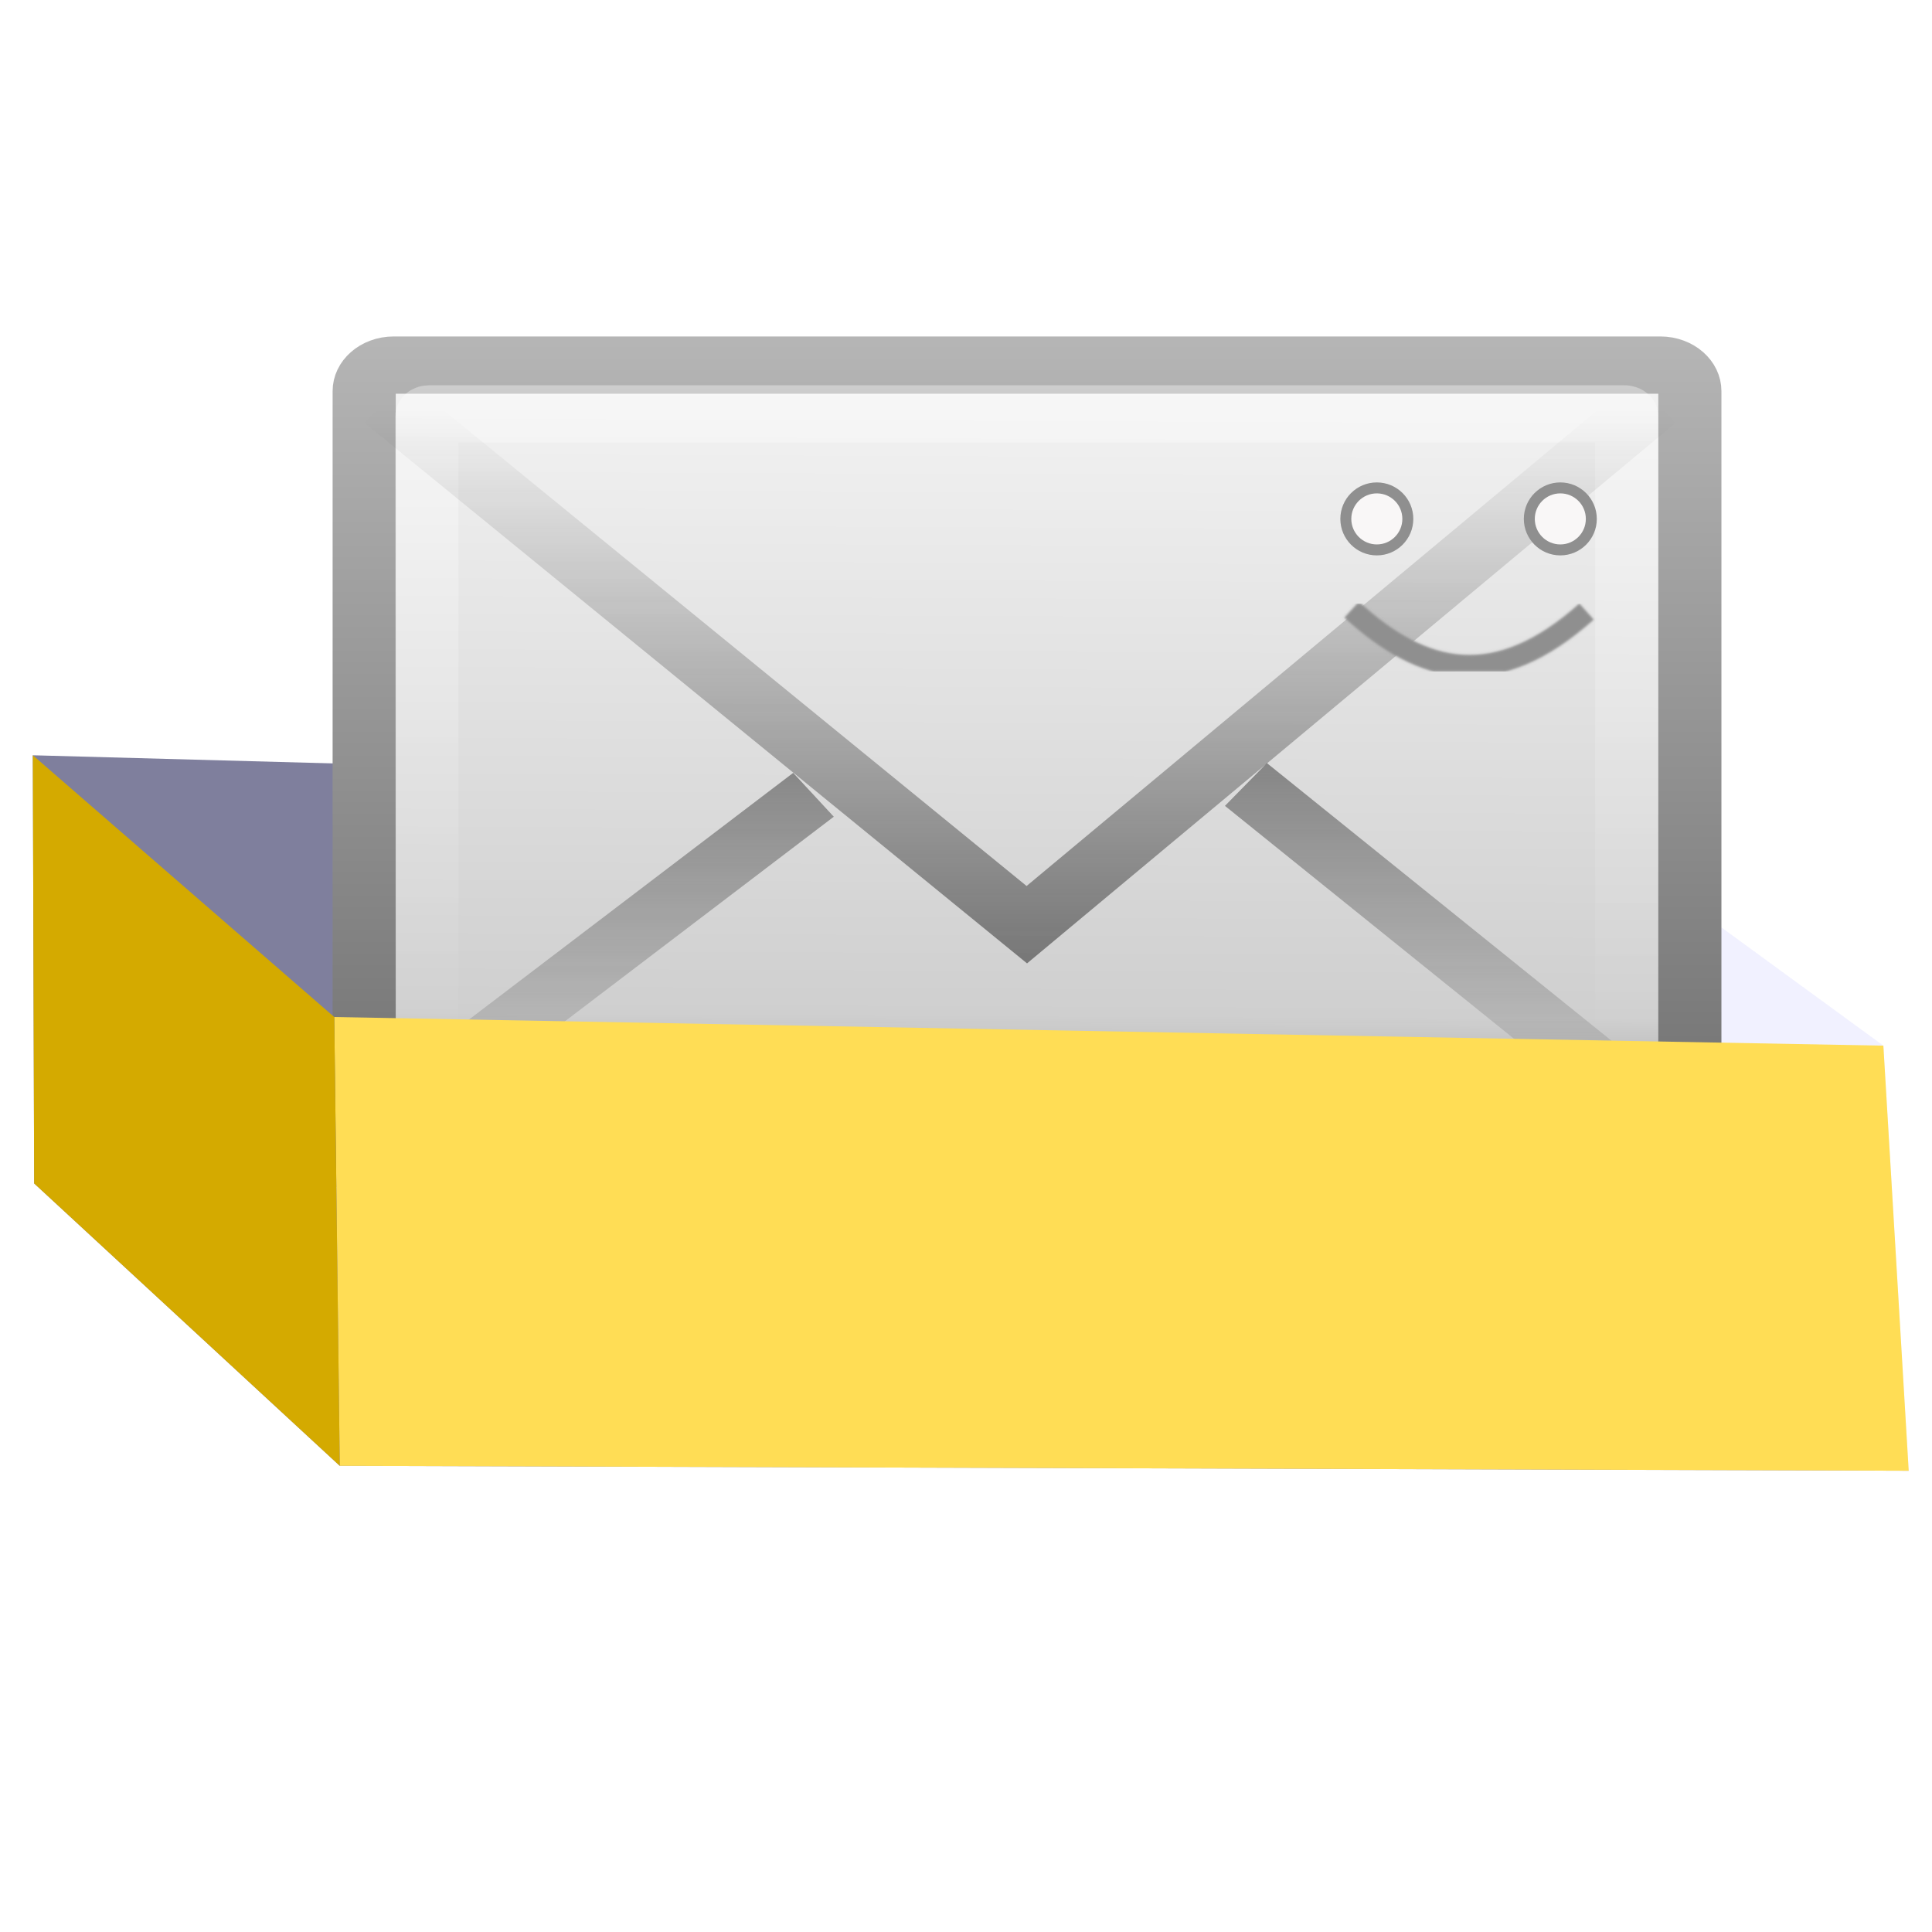
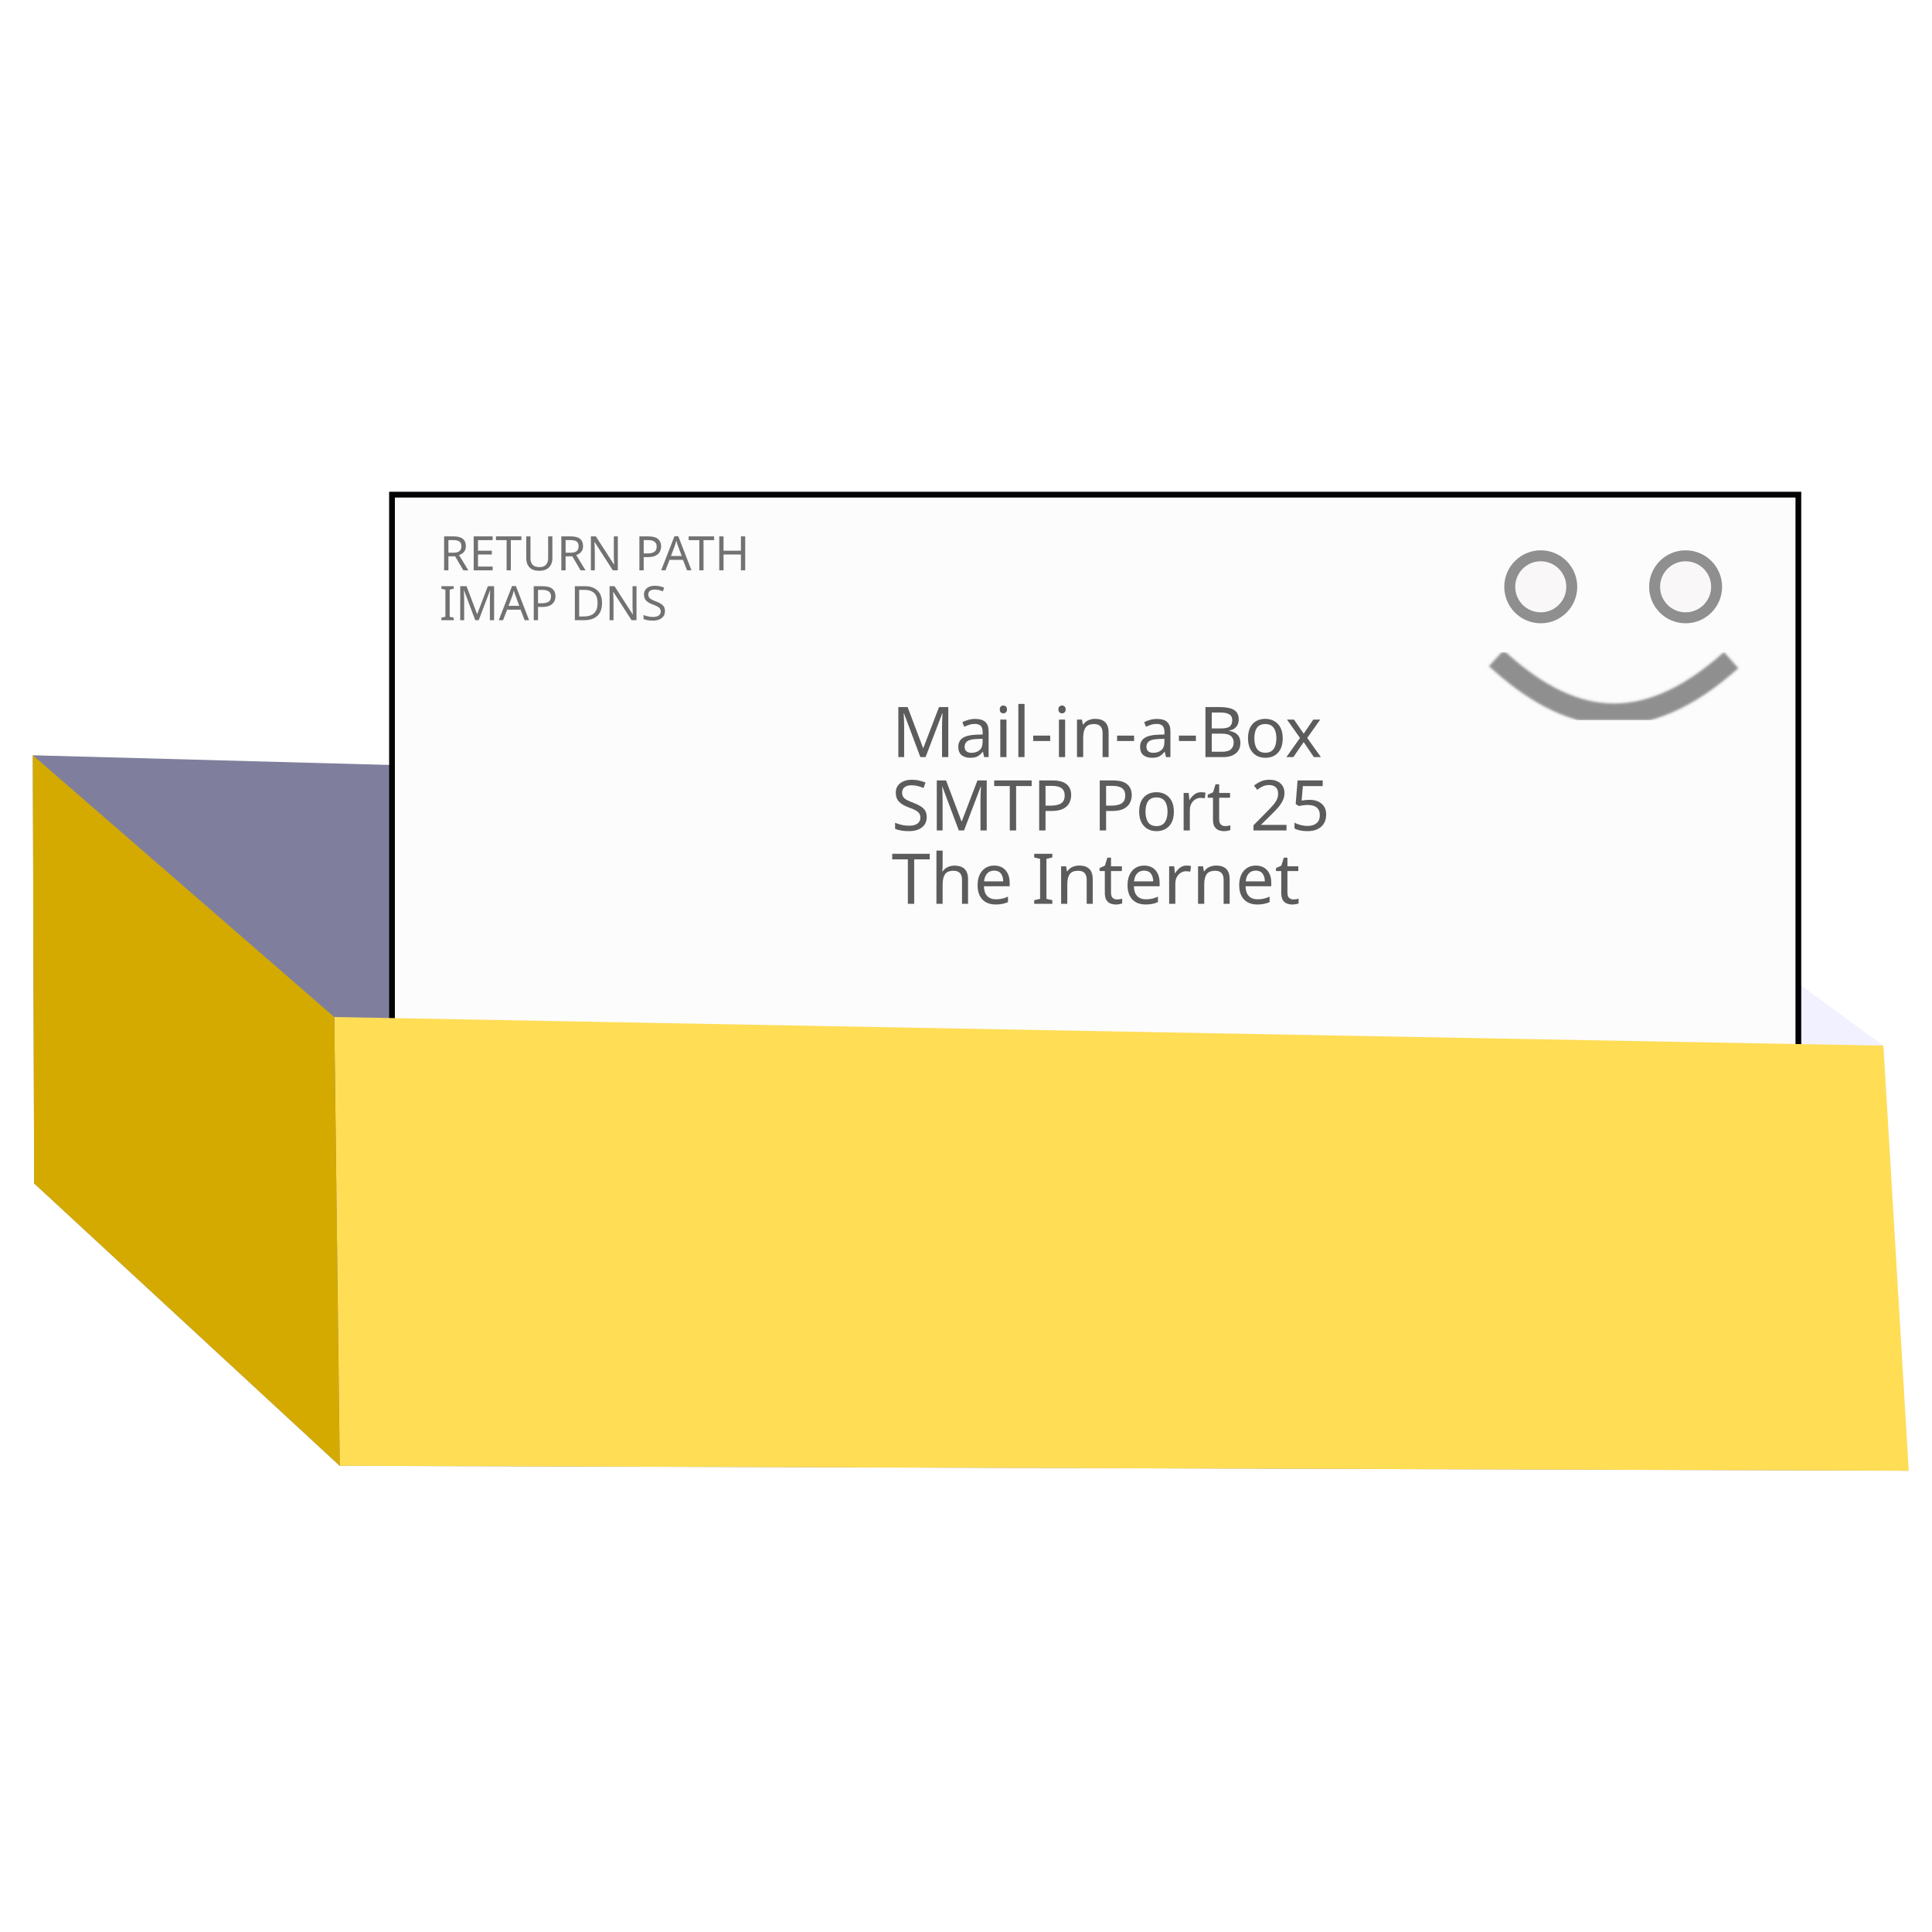
- <svg xmlns="http://www.w3.org/2000/svg" xmlns:xlink="http://www.w3.org/1999/xlink" width="400" height="400" id="svg2" version="1.1">
+ <svg xmlns="http://www.w3.org/2000/svg" width="400" height="400" id="svg2" version="1.1">
  <defs id="defs4">
    <linearGradient x1="22.489" y1="27.182" gradientTransform="matrix(0.0012124,-0.37049,-0.36175,-0.0011838,26.803,15.353)" x2="3.595" gradientUnits="userSpaceOnUse" y2="27.182" id="linearGradient2641">
      <stop offset="0" style="stop-color:#fff" id="stop4224-8" />
      <stop offset="1" style="stop-color:#fff;stop-opacity:0" id="stop4226-8" />
    </linearGradient>
    <linearGradient x1="3.376" y1="12.861" gradientTransform="matrix(-0.0010454,0.31945,-0.31335,-0.0010254,24.835,-1.0717)" x2="47.225" gradientUnits="userSpaceOnUse" y2="12.162" id="linearGradient2644">
      <stop offset="0" style="stop-color:#ecb56c" id="stop3313" />
      <stop offset=".824" style="stop-color:#e86225" id="stop3315" />
      <stop offset="1" style="stop-color:#b07c0b;stop-opacity:0" id="stop3317" />
    </linearGradient>
    <linearGradient x1="23.002" y1="19.07" gradientTransform="matrix(0.0032724,-0.99999,0.99999,0.0032724,-0.054776,22.933)" x2="9" gradientUnits="userSpaceOnUse" y2="19" id="linearGradient2646">
      <stop offset="0" style="stop-color:#cc7032" id="stop3305" />
      <stop offset=".827" style="stop-color:#bb2d13" id="stop3307" />
      <stop offset="1" style="stop-color:#a87300;stop-opacity:0" id="stop3309" />
    </linearGradient>
    <linearGradient x1="23.929" y1="30.773" gradientTransform="matrix(0.46573,0,0,0.4851,0.82217,-3.1019)" x2="23.929" gradientUnits="userSpaceOnUse" y2="45.531" id="linearGradient2676">
      <stop offset="0" style="stop-color:#1e1e1e" id="stop4120-6" />
      <stop offset="1" style="stop-color:#1e1e1e;stop-opacity:0" id="stop4122-2" />
    </linearGradient>
    <linearGradient x1="23.904" y1="35.75" gradientTransform="matrix(0.46574,0,0,0.48509,0.82236,-1.4684)" x2="23.904" gradientUnits="userSpaceOnUse" y2="16.007" id="linearGradient2679">
      <stop offset="0" style="stop-color:#1e1e1e" id="stop4120" />
      <stop offset="1" style="stop-color:#1e1e1e;stop-opacity:0" id="stop4122" />
    </linearGradient>
    <linearGradient x1="25.577" y1="15" gradientTransform="matrix(0.44186,0,0,0.46429,1.3954,-2.6964)" x2="25.577" gradientUnits="userSpaceOnUse" y2="44.001" id="linearGradient2682">
      <stop offset="0" style="stop-color:#fff" id="stop4102" />
      <stop offset="1" style="stop-color:#fff;stop-opacity:0" id="stop4104" />
    </linearGradient>
    <linearGradient x1="20.053" y1="8.163" gradientTransform="matrix(0.46667,0,0,0.45455,0.80002,-1.7273)" x2="19.875" gradientUnits="userSpaceOnUse" y2="45.6" id="linearGradient2685">
      <stop offset="0" style="stop-color:#fff" id="stop4498" />
      <stop offset=".874" style="stop-color:#cfcfcf" id="stop4502" />
      <stop offset="1" style="stop-color:#999" id="stop4504" />
    </linearGradient>
    <linearGradient x1="28.103" y1="45" gradientTransform="matrix(0.46667,0,0,0.50064,0.80002,-3.7786)" x2="28.103" gradientUnits="userSpaceOnUse" y2="14.038" id="linearGradient2687">
      <stop offset="0" style="stop-color:#727272" id="stop4108" />
      <stop offset="1" style="stop-color:#bebebe" id="stop4110" />
    </linearGradient>
    <linearGradient x1="302.86" y1="366.65" gradientTransform="matrix(0.065534,0,0,0.024706,-69.188,10.577)" x2="302.86" gradientUnits="userSpaceOnUse" y2="609.51" id="linearGradient2720-766-26-906">
      <stop offset="0" style="stop-color:#1e1e1e;stop-opacity:0" id="stop4066" />
      <stop offset=".5" style="stop-color:#1e1e1e" id="stop4068" />
      <stop offset="1" style="stop-color:#1e1e1e;stop-opacity:0" id="stop4070" />
    </linearGradient>
    <radialGradient r="117.14" gradientTransform="matrix(0.065534,0,0,0.024706,-69.175,10.577)" cx="605.71" cy="486.65" gradientUnits="userSpaceOnUse" id="radialGradient2722-303-187-273">
      <stop offset="0" style="stop-color:#1e1e1e" id="stop4074" />
      <stop offset="1" style="stop-color:#1e1e1e;stop-opacity:0" id="stop4076" />
    </radialGradient>
    <radialGradient r="117.14" gradientTransform="matrix(-0.065534,0,0,0.024706,-21.829,10.577)" cx="605.71" cy="486.65" gradientUnits="userSpaceOnUse" id="radialGradient2724-226-535-494">
      <stop offset="0" style="stop-color:#1e1e1e" id="stop4080" />
      <stop offset="1" style="stop-color:#1e1e1e;stop-opacity:0" id="stop4082" />
    </radialGradient>
-     <linearGradient xlink:href="#linearGradient2720-766-26-906" id="linearGradient3298" gradientUnits="userSpaceOnUse" gradientTransform="matrix(0.065534,0,0,0.024706,-69.188,10.577)" x1="302.86" y1="366.65" x2="302.86" y2="609.51" />
-     <radialGradient xlink:href="#radialGradient2722-303-187-273" id="radialGradient3300" gradientUnits="userSpaceOnUse" gradientTransform="matrix(0.065534,0,0,0.024706,-69.175,10.577)" cx="605.71" cy="486.65" r="117.14" />
-     <radialGradient xlink:href="#radialGradient2724-226-535-494" id="radialGradient3302" gradientUnits="userSpaceOnUse" gradientTransform="matrix(-0.065534,0,0,0.024706,-21.829,10.577)" cx="605.71" cy="486.65" r="117.14" />
-     <linearGradient xlink:href="#linearGradient2685" id="linearGradient3304" gradientUnits="userSpaceOnUse" gradientTransform="matrix(3.608373,0,0,3.514659,149.7432,161.1323)" x1="20.053" y1="8.163" x2="19.875" y2="45.6" />
-     <linearGradient xlink:href="#linearGradient2687" id="linearGradient3306" gradientUnits="userSpaceOnUse" gradientTransform="matrix(3.608373,0,0,3.871035,149.7432,145.2713)" x1="28.103" y1="45" x2="28.103" y2="14.038" />
-     <linearGradient xlink:href="#linearGradient2682" id="linearGradient3308" gradientUnits="userSpaceOnUse" gradientTransform="matrix(3.416538,0,0,3.58997,154.3467,153.6391)" x1="25.577" y1="15" x2="25.577" y2="44.001" />
-     <linearGradient xlink:href="#linearGradient2679" id="linearGradient3310" gradientUnits="userSpaceOnUse" gradientTransform="matrix(3.601182,0,0,3.750799,149.9159,163.1342)" x1="23.904" y1="35.75" x2="23.904" y2="16.007" />
-     <linearGradient xlink:href="#linearGradient2676" id="linearGradient3312" gradientUnits="userSpaceOnUse" gradientTransform="matrix(3.601105,0,0,3.750877,149.9144,150.5037)" x1="23.929" y1="30.773" x2="23.929" y2="45.531" />
-     <filter id="filter3864">
-       <feGaussianBlur stdDeviation="0.61" id="feGaussianBlur3866" />
-     </filter>
    <filter id="filter3920">
      <feGaussianBlur stdDeviation="0.27" id="feGaussianBlur3922" />
    </filter>
  </defs>
  <g id="layer1" transform="translate(-1.269564,-564.9512)">
+     <path id="path3061" style="opacity:0.63;fill:#353564;fill-opacity:1;fill-rule:evenodd;stroke:none" d="m 8.342,809.969 -0.276,-88.647 312.409,8.483 4.169,84.167 z" />
    <path id="path3059" style="opacity:0.63;fill:#4d4d9f;fill-opacity:1;fill-rule:evenodd;stroke:none" d="m 8.342,809.969 63.273,58.468 324.829,1.014 -71.799,-55.48 z" />
-     <path id="path3061" style="opacity:0.63;fill:#353564;fill-opacity:1;fill-rule:evenodd;stroke:none" d="m 8.342,809.969 -0.276,-88.647 312.409,8.483 4.169,84.167 z" />
    <path id="path3063" style="opacity:0.63;fill:#e9e9ff;fill-opacity:1;fill-rule:evenodd;stroke:none" d="m 324.645,813.972 71.799,55.48 -5.244,-88.01 -70.724,-51.637 z" />
-     <g id="g3288" transform="matrix(1.690878,0,0,1.532914,-185.7708,307.7895)">
-       <g transform="matrix(3.869179,0,0,3.866086,412.4049,233.1142)" style="stroke-width:1.03" id="g3511">
-         <rect x="-61.324" y="19.636" width="31.644" height="6" style="opacity:0.402;fill:url(#linearGradient3298)" id="rect2512" />
-         <path d="m -29.68,19.636 v 6 c 3.375,0.011 8.159,-1.344 8.159,-3 0,-1.656 -3.766,-2.999 -8.159,-2.999 z" style="opacity:0.402;fill:url(#radialGradient3300)" id="path2514" />
-         <path d="m -61.324,19.636 v 6 c -3.375,0.011 -8.159,-1.344 -8.159,-3 0,-1.656 3.766,-2.999 8.159,-2.999 z" style="opacity:0.402;fill:url(#radialGradient3302)" id="path2516" />
-       </g>
-       <rect x="155.21" y="217.069" width="162.321" height="100.464" ry="3.515" rx="3.608" style="fill:url(#linearGradient3304);fill-rule:evenodd;stroke:url(#linearGradient3306);stroke-width:7.732;stroke-linecap:square;stroke-linejoin:round" id="rect2396" />
-       <rect x="162.888" y="223.659" width="146.911" height="86.144" ry="0.271" rx="0.282" style="opacity:0.4;fill:none;stroke:url(#linearGradient3308);stroke-width:7.732;stroke-linecap:square" id="rect3331" />
-       <path d="m 157.856,222.009 78.489,70.642 76.835,-70.642" style="opacity:0.5;fill:none;stroke:url(#linearGradient3310);stroke-width:7.732" id="path3493" />
-       <path d="m 210.225,275.107 -50.26,42.184 m 103.209,-43.578 49.032,43.578" style="opacity:0.5;fill:none;stroke:url(#linearGradient3312);stroke-width:7.732" id="path3341" />
-     </g>
+     <rect style="opacity:0.999;fill:#fcfcfc;fill-opacity:1;stroke:#040406;stroke-width:1.195;stroke-miterlimit:4;stroke-dasharray:none;stroke-opacity:1" id="rect950" width="122.377" height="291.172" x="-789.735" y="82.43" transform="rotate(-90)" />
    <path id="path3067" style="fill:#ffdd55;fill-opacity:1;fill-rule:evenodd;stroke:none" d="m 71.615,868.438 -1.142,-92.922 320.728,5.927 5.244,88.01 z" />
    <path id="path3069" style="fill:#d4aa00;fill-opacity:1;fill-rule:evenodd;stroke:none" d="M 8.342,809.969 71.615,868.438 70.472,775.516 8.067,721.322 z" />
-     <path style="fill:#f9f7f7;fill-opacity:1;stroke:#8f8f8f;stroke-width:10;stroke-linecap:round;stroke-miterlimit:4;stroke-opacity:1;stroke-dasharray:none" id="path3042" d="m 77.782,324.239 a 28.284,28.284 0 1 1 -56.569,0 28.284,28.284 0 1 1 56.569,0 z" transform="matrix(0.226943,0,0,0.226943,275.0937,598.8007)" />
-     <path style="fill:#f9f7f7;fill-opacity:1;stroke:#8f8f8f;stroke-width:10;stroke-linecap:round;stroke-miterlimit:4;stroke-opacity:1;stroke-dasharray:none" id="path3042-1" d="m 77.782,324.239 a 28.284,28.284 0 1 1 -56.569,0 28.284,28.284 0 1 1 56.569,0 z" transform="matrix(0.226943,0,0,0.226943,313.0838,598.8007)" />
-     <path style="fill:none;stroke:#8f8f8f;stroke-width:4;stroke-linecap:butt;stroke-linejoin:miter;stroke-miterlimit:4;stroke-opacity:1;stroke-dasharray:none;filter:url(#filter3920)" d="m 270.912,697.487 c 13.287,12.201 26.851,15.309 43.571,0.357" id="path3898" transform="matrix(1.116119,0,0,1.116119,-21.25345,-87.30789)" />
+     <circle style="fill:#f9f7f7;fill-opacity:1;stroke:#8f8f8f;stroke-width:2.269;stroke-linecap:round;stroke-miterlimit:4;stroke-dasharray:none;stroke-opacity:1" id="path3042" cx="320.266" cy="686.442" r="6.419" />
+     <circle style="fill:#f9f7f7;fill-opacity:1;stroke:#8f8f8f;stroke-width:2.269;stroke-linecap:round;stroke-miterlimit:4;stroke-dasharray:none;stroke-opacity:1" id="path3042-1" cx="350.256" cy="686.442" r="6.419" />
+     <path style="fill:none;stroke:#8f8f8f;stroke-width:4;stroke-linecap:butt;stroke-linejoin:miter;stroke-miterlimit:4;stroke-dasharray:none;stroke-opacity:1;filter:url(#filter3920)" d="m 270.912,697.487 c 13.287,12.201 26.851,15.309 43.571,0.357" id="path3898" transform="matrix(1.116119,0,0,1.116119,8.685406,-77.25025)" />
+     <text xml:space="preserve" style="font-style:normal;font-weight:normal;font-size:9.844px;line-height:1;font-family:sans-serif;letter-spacing:0px;word-spacing:0px;fill:#727272;fill-opacity:1;stroke:none;stroke-width:0.246" x="92.267" y="683.037" id="text954">
+       <tspan id="tspan952" x="92.267" y="683.037" style="font-style:normal;font-variant:normal;font-weight:normal;font-stretch:normal;font-family:Ubuntu;-inkscape-font-specification:Ubuntu;fill:#727272;fill-opacity:1;stroke-width:0.246">RETURN PATH</tspan>
+       <tspan x="92.267" y="693.351" style="font-style:normal;font-variant:normal;font-weight:normal;font-stretch:normal;font-family:Ubuntu;-inkscape-font-specification:Ubuntu;fill:#727272;fill-opacity:1;stroke-width:0.246" id="tspan986">IMAP DNS</tspan>
+     </text>
+     <text xml:space="preserve" style="font-style:normal;font-weight:normal;font-size:14.494px;line-height:1;font-family:sans-serif;letter-spacing:0px;word-spacing:0px;fill:#5c5c5c;fill-opacity:1;stroke:none;stroke-width:0.362" x="185.857" y="721.706" id="text954-2">
+       <tspan id="tspan952-8" x="185.857" y="721.706" style="font-style:normal;font-variant:normal;font-weight:normal;font-stretch:normal;font-family:Ubuntu;-inkscape-font-specification:Ubuntu;fill:#5c5c5c;fill-opacity:1;stroke-width:0.362">Mail-in-a-Box</tspan>
+       <tspan x="185.857" y="736.892" style="font-style:normal;font-variant:normal;font-weight:normal;font-stretch:normal;font-family:Ubuntu;-inkscape-font-specification:Ubuntu;fill:#5c5c5c;fill-opacity:1;stroke-width:0.362" id="tspan980">SMTP Port 25</tspan>
+       <tspan x="185.857" y="752.077" style="font-style:normal;font-variant:normal;font-weight:normal;font-stretch:normal;font-family:Ubuntu;-inkscape-font-specification:Ubuntu;fill:#5c5c5c;fill-opacity:1;stroke-width:0.362" id="tspan984">The Internet</tspan>
+       <tspan x="185.857" y="766.571" style="font-style:normal;font-variant:normal;font-weight:normal;font-stretch:normal;font-family:Ubuntu;-inkscape-font-specification:Ubuntu;fill:#5c5c5c;fill-opacity:1;stroke-width:0.362" id="tspan982" />
+     </text>
  </g>
</svg>
